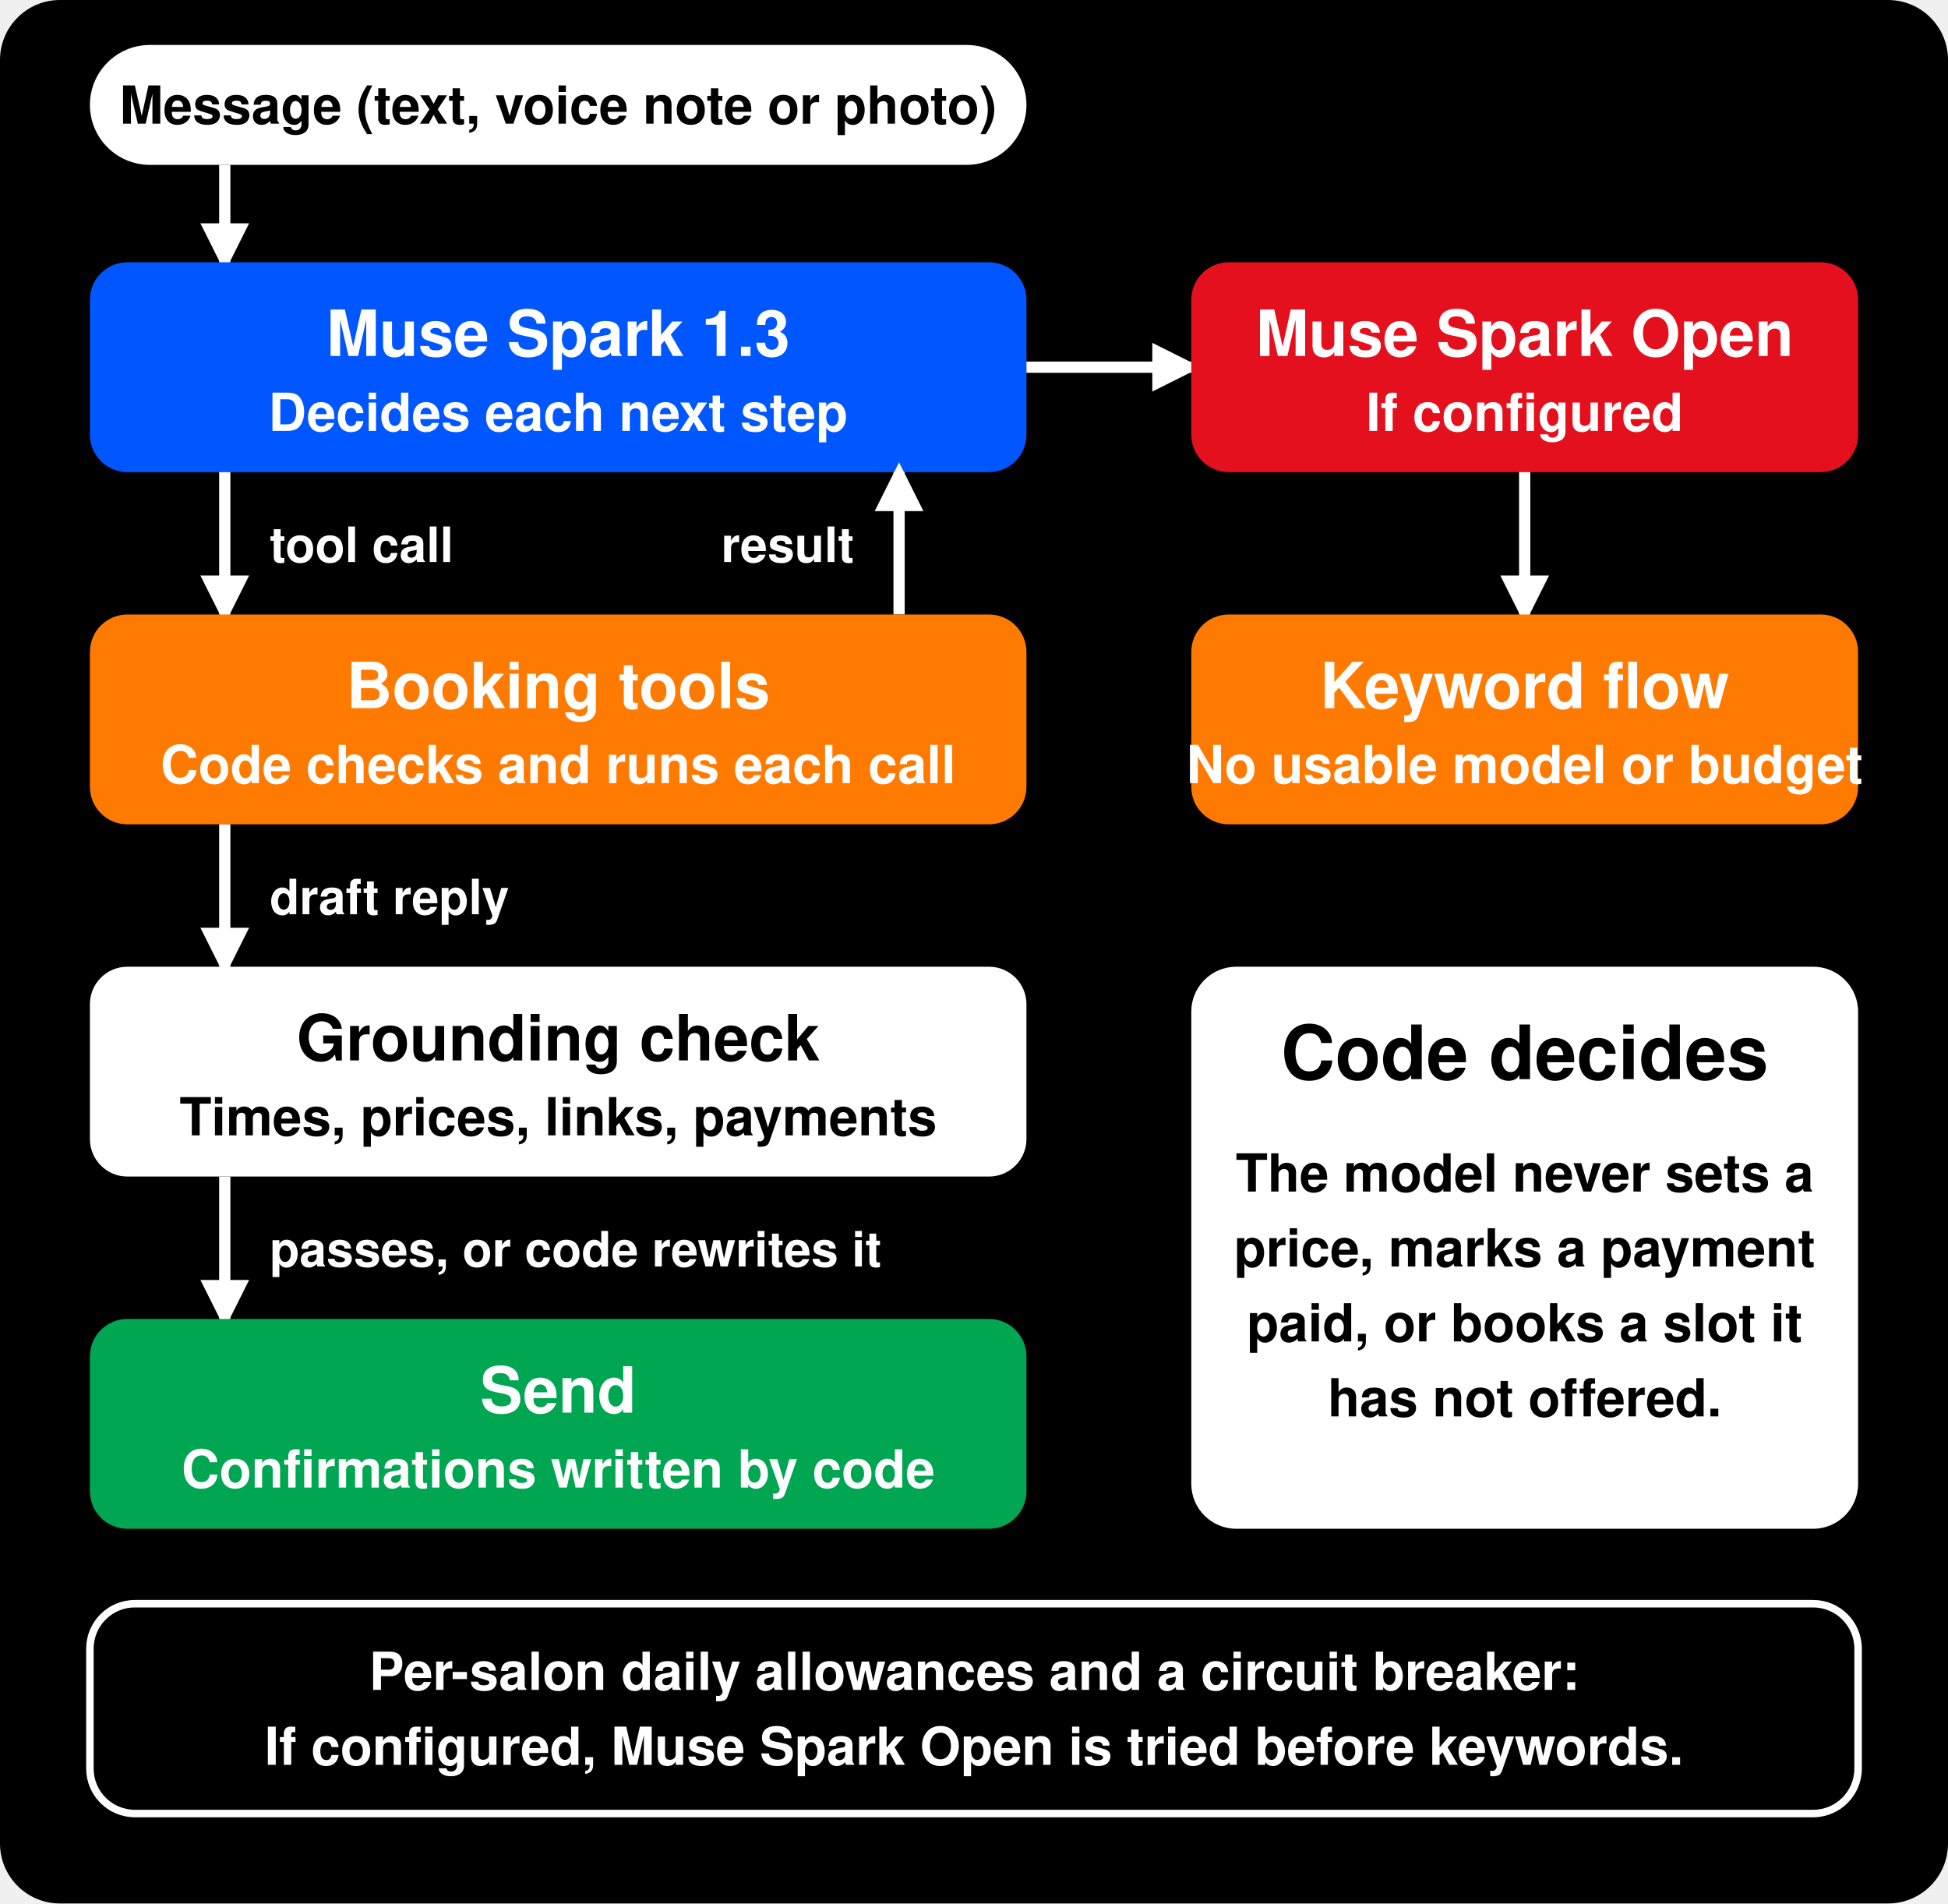
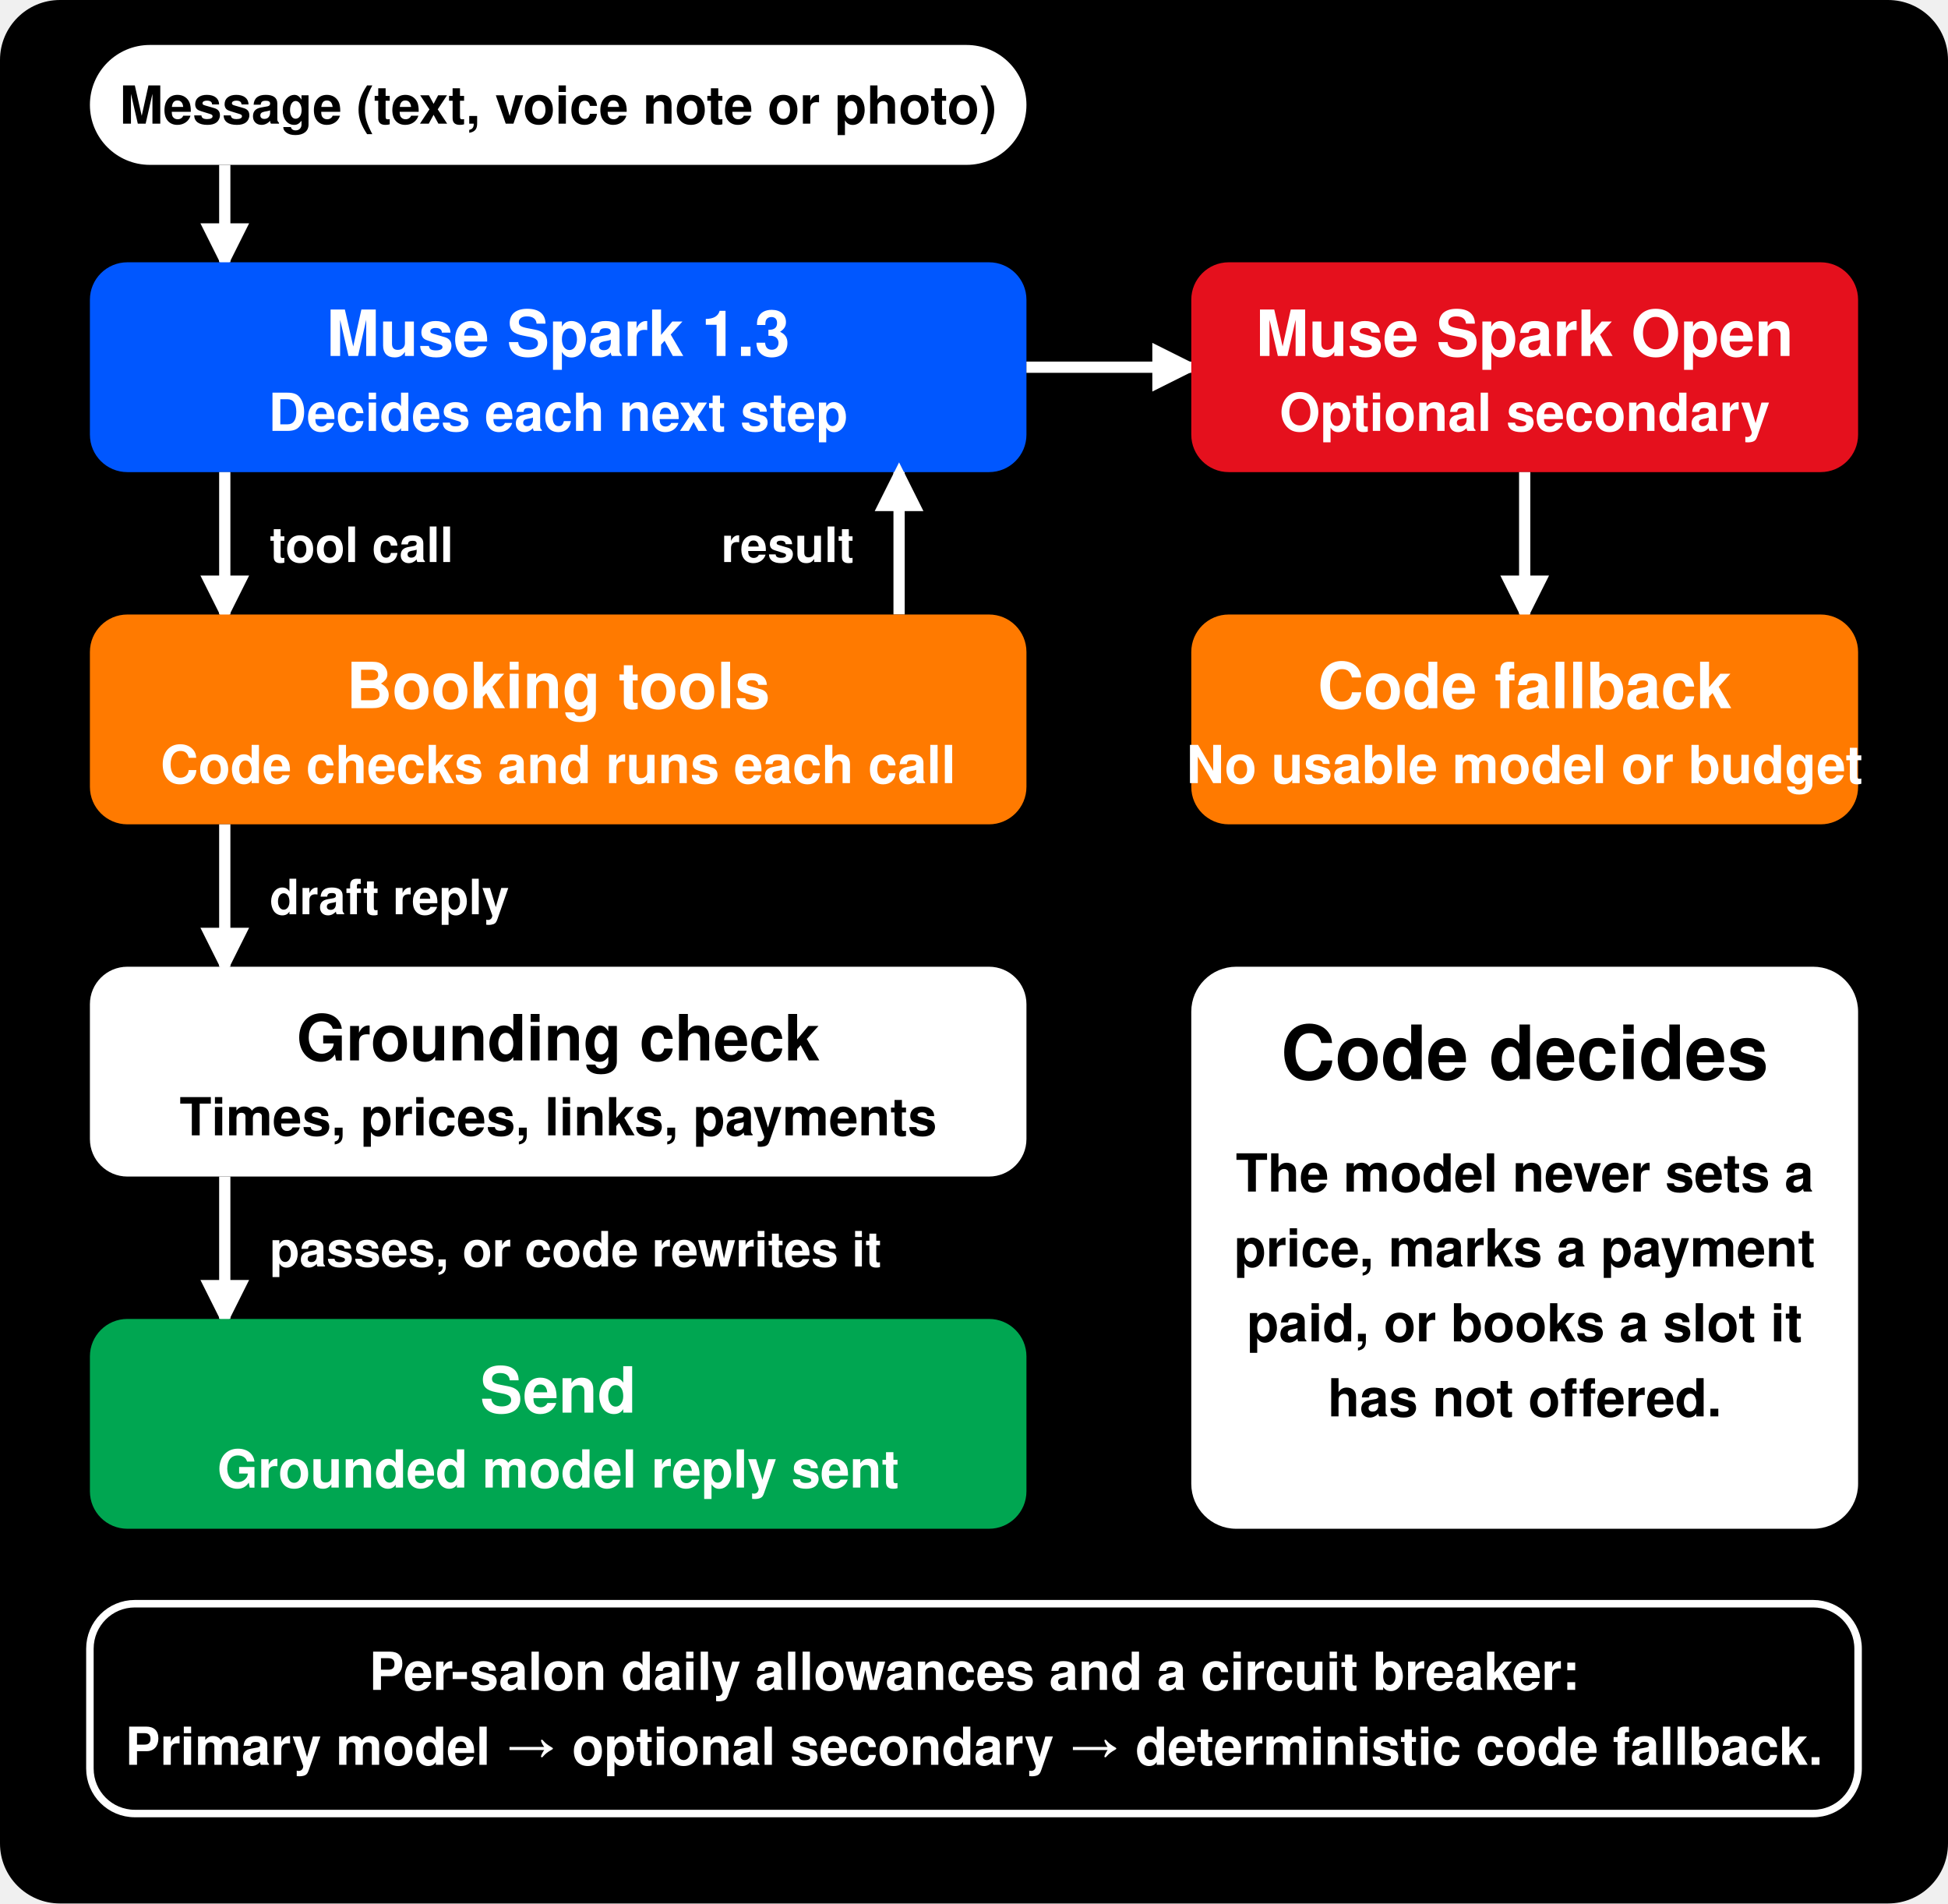
<svg xmlns="http://www.w3.org/2000/svg" viewBox="0 0 520 508" role="img" aria-labelledby="t d">
  <style>
    text { font-family: -apple-system, BlinkMacSystemFont, "SF Pro Text", "Segoe UI", Helvetica, Arial, sans-serif; text-anchor: middle; }
    .t { font-size: 17px; font-weight: 700; }
    .s { font-size: 14px; font-weight: 600; }
    .m { font-size: 13px; font-weight: 600; fill: #fff; text-anchor: start; }
    .r { font-size: 13px; font-weight: 600; fill: #fff; text-anchor: end; }
    .k { fill: #000; }
    .w { fill: #fff; }
    .ln { stroke: #fff; stroke-width: 3; fill: none; }
  </style>
  <defs>
    <marker id="a" viewBox="0 0 10 10" refX="8" refY="5" markerUnits="userSpaceOnUse" markerWidth="13" markerHeight="13" orient="auto">
      <path d="M0 0L10 5L0 10z" fill="#fff" />
    </marker>
  </defs>
  <rect width="520" height="508" rx="16" fill="#000" />
  <rect x="24" y="12" width="250" height="32" rx="16" fill="#fff" />
  <text class="s k" x="149" y="33">Message (text, voice note or photo)</text>
  <path class="ln" d="M60 44V70" marker-end="url(#a)" />
  <rect x="24" y="70" width="250" height="56" rx="10" fill="#0057FF" />
  <text class="t w" x="149" y="95">Muse Spark 1.3</text>
  <text class="s w" x="149" y="115">Decides each next step</text>
  <path class="ln" d="M60 126V164" marker-end="url(#a)" />
  <text class="m" x="72" y="150">tool call</text>
  <path class="ln" d="M240 164V126" marker-end="url(#a)" />
  <text class="r" x="228" y="150">result</text>
  <rect x="24" y="164" width="250" height="56" rx="10" fill="#FF7A00" />
  <text class="t w" x="149" y="189">Booking tools</text>
  <text class="s w" x="149" y="209">Code checks and runs each call</text>
  <path class="ln" d="M60 220V258" marker-end="url(#a)" />
  <text class="m" x="72" y="244">draft reply</text>
  <rect x="24" y="258" width="250" height="56" rx="10" fill="#fff" />
  <text class="t k" x="149" y="283">Grounding check</text>
  <text class="s k" x="149" y="303">Times, prices, links, payments</text>
  <path class="ln" d="M60 314V352" marker-end="url(#a)" />
  <text class="m" x="72" y="338">passes, or code rewrites it</text>
  <rect x="24" y="352" width="250" height="56" rx="10" fill="#00A651" />
  <text class="t w" x="149" y="377">Send</text>
-   <text class="s w" x="149" y="397">Confirmations written by code</text>
+   <text class="s w" x="149" y="397">Grounded model reply sent</text>
  <path class="ln" d="M274 98H318" marker-end="url(#a)" />
  <rect x="318" y="70" width="178" height="56" rx="10" fill="#E5101D" />
  <text class="t w" x="407" y="95">Muse Spark Open</text>
-   <text class="s w" x="407" y="115">If configured</text>
+   <text class="s w" x="407" y="115">Optional secondary</text>
  <path class="ln" d="M407 126V164" marker-end="url(#a)" />
  <rect x="318" y="164" width="178" height="56" rx="10" fill="#FF7A00" />
-   <text class="t w" x="407" y="189">Keyword flow</text>
+   <text class="t w" x="407" y="189">Code fallback</text>
  <text class="s w" x="407" y="209">No usable model or budget</text>
  <rect x="318" y="258" width="178" height="150" rx="12" fill="#fff" />
  <text class="k" x="407" y="288" style="font-size:20px;font-weight:700">Code decides</text>
  <text class="s k" x="407" y="318">The model never sets a</text>
  <text class="s k" x="407" y="338">price, marks a payment</text>
  <text class="s k" x="407" y="358">paid, or books a slot it</text>
  <text class="s k" x="407" y="378">has not offered.</text>
  <rect x="24" y="428" width="472" height="56" rx="12" fill="#000" stroke="#fff" stroke-width="2" />
  <text class="s w" x="260" y="451">Per-salon daily allowances and a circuit breaker:</text>
-   <text class="s w" x="260" y="471">If configured, Muse Spark Open is tried before keywords.</text>
+   <text class="s w" x="260" y="471">Primary model → optional secondary → deterministic code fallback.</text>
</svg>
